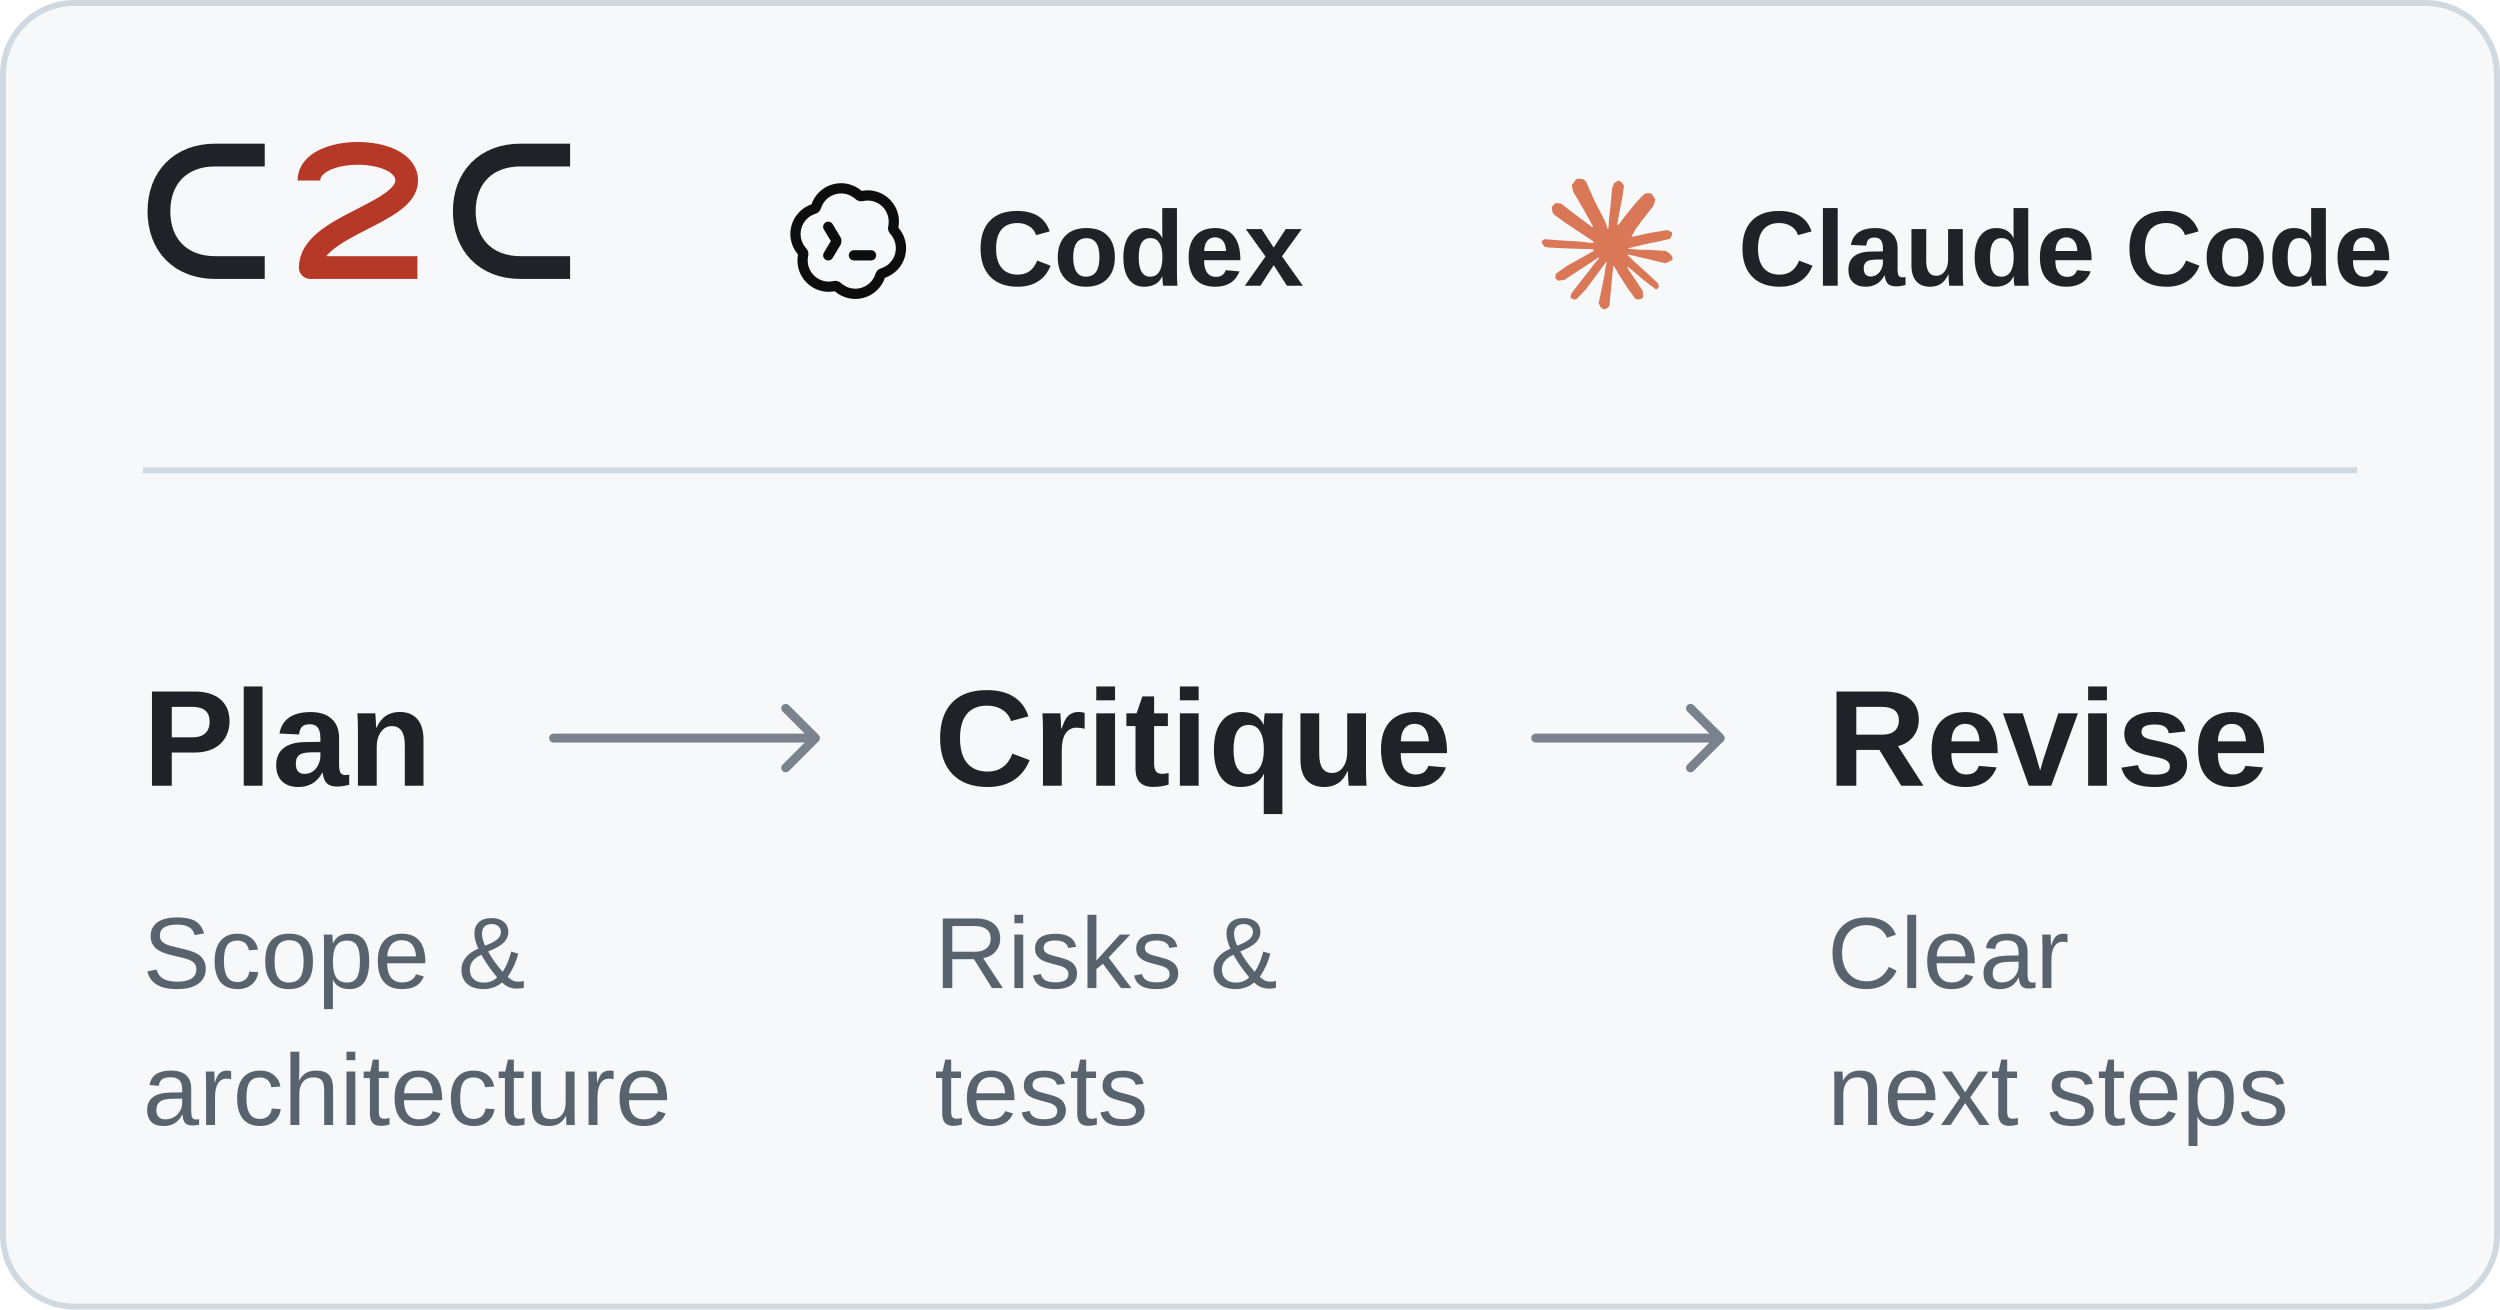
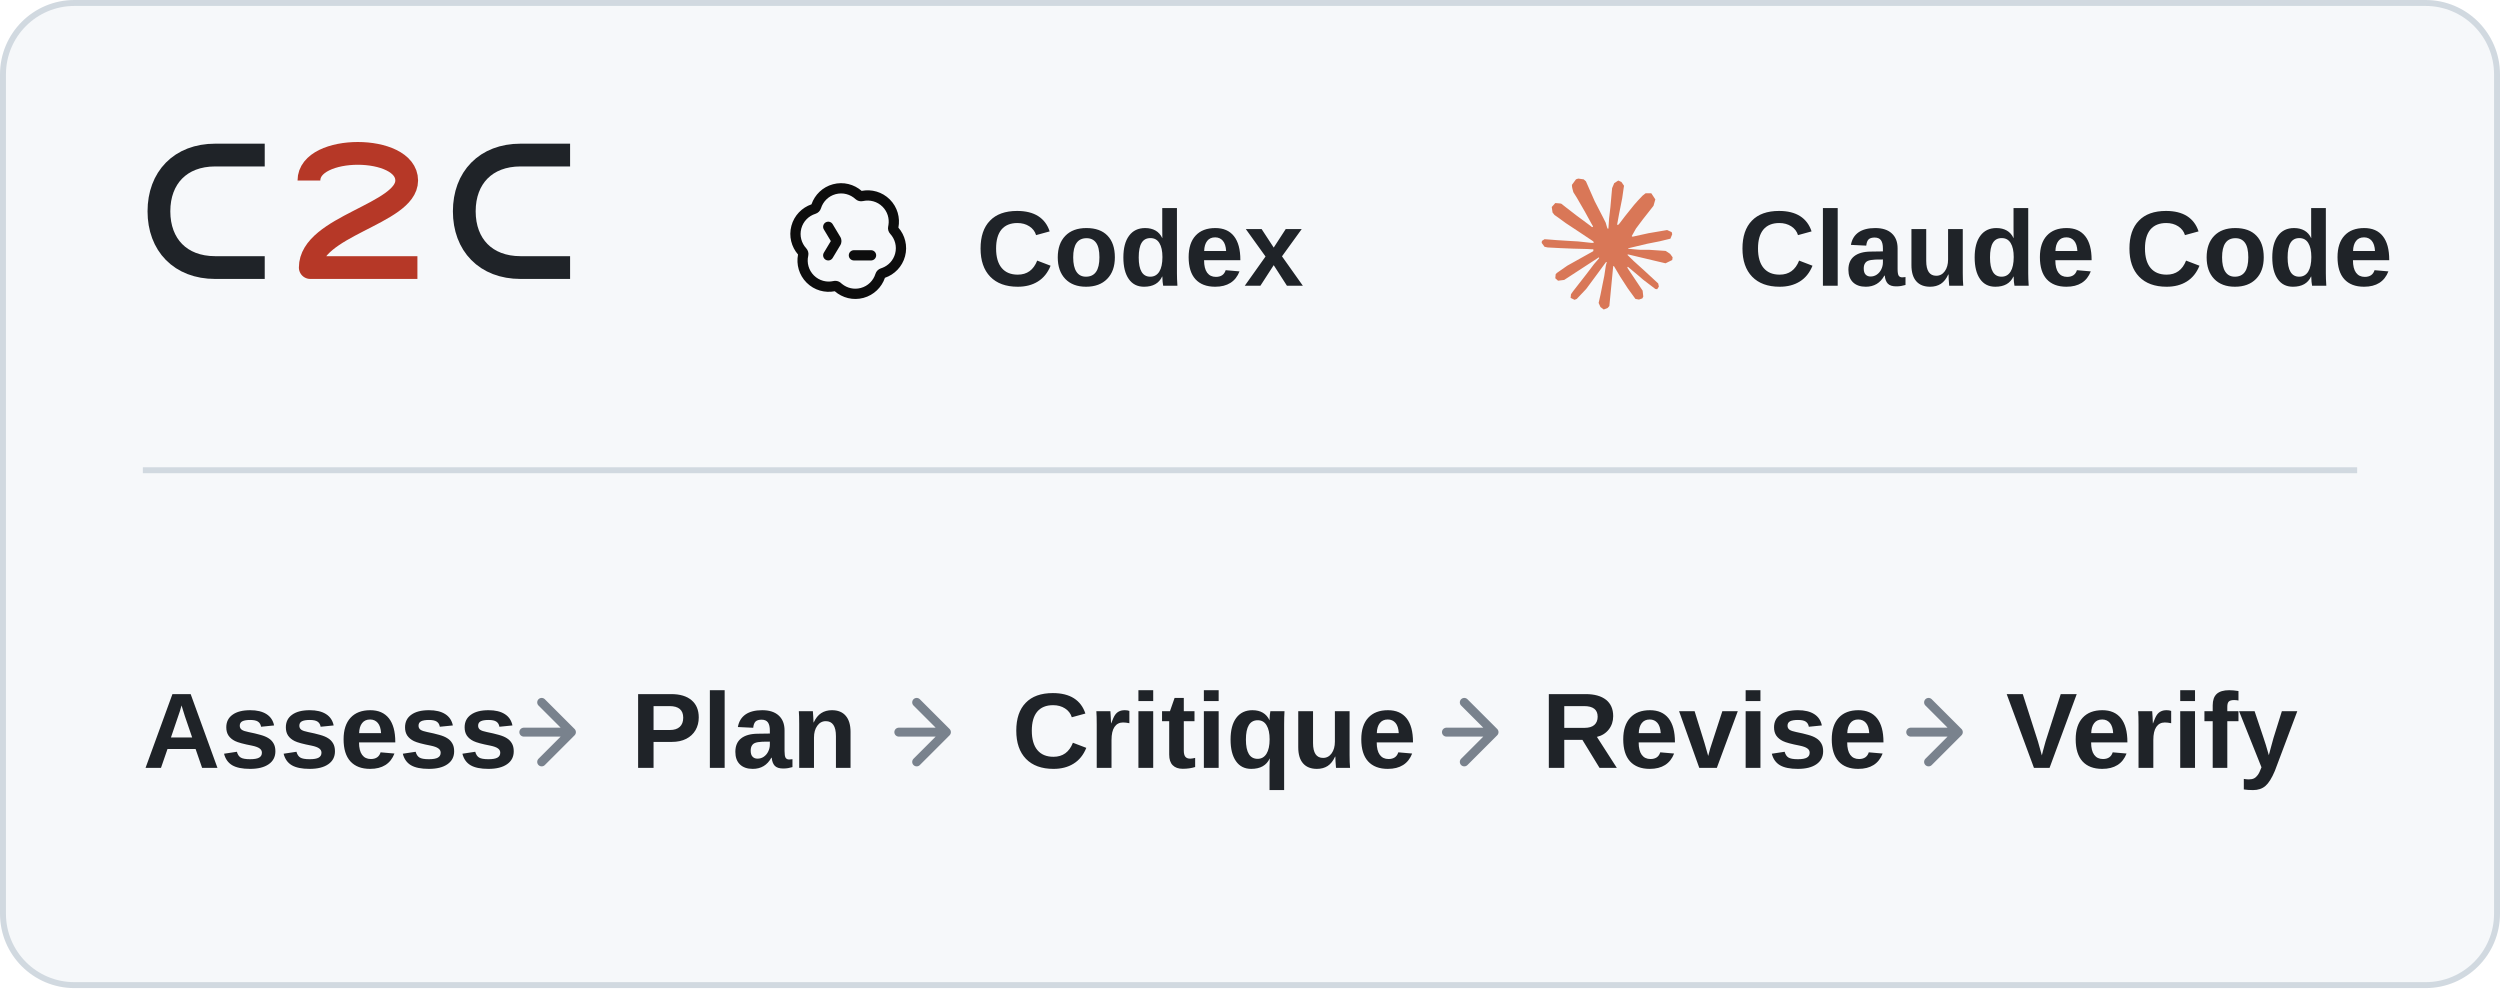
- <svg xmlns="http://www.w3.org/2000/svg" width="420" height="220" viewBox="0 0 420 220" role="img" aria-labelledby="title desc">
-   <rect x=".5" y=".5" width="419" height="219" rx="12" fill="#f6f8fa" stroke="#d1d9e0" />
+ <svg xmlns="http://www.w3.org/2000/svg" width="420" height="166" viewBox="0 0 420 166" role="img" aria-labelledby="title desc">
+   <rect x=".5" y=".5" width="419" height="165" rx="12" fill="#f6f8fa" stroke="#d1d9e0" />
  <g font-family="-apple-system, BlinkMacSystemFont, Segoe UI, Arial, sans-serif" fill="#1f2328">
    <g transform="translate(24 22) scale(0.225)" fill="none" stroke-width="17" stroke-linejoin="round">
      <path d="M91 18H54C28 18 12 35 12 60S28 102 54 102H91" stroke="#1f2328" />
      <path d="M124 37C124 10 197 10 197 37C197 62 125 71 125 102H205" stroke="#b63827" />
      <path d="M319 18H282C256 18 240 35 240 60S256 102 282 102H319" stroke="#1f2328" />
    </g>
    <svg x="131" y="29" width="23" height="23" viewBox="0 0 24 24">
      <path d="M16 13.599C16.497 13.6 16.901 14.003 16.901 14.5C16.901 14.996 16.497 15.4 16 15.4H13.001C12.504 15.4 12.1 14.997 12.1 14.5C12.1 14.003 12.504 13.599 13.001 13.599H16Z" fill="#0D0D0D" />
      <path d="M8.038 8.728C8.464 8.473 9.016 8.611 9.272 9.037L10.618 11.279C10.884 11.722 10.883 12.277 10.618 12.72L9.272 14.963C9.016 15.389 8.464 15.527 8.038 15.271C7.611 15.015 7.473 14.463 7.729 14.037L8.951 12L7.729 9.962C7.473 9.536 7.611 8.984 8.038 8.728Z" fill="#0D0D0D" />
      <path fill-rule="evenodd" clip-rule="evenodd" d="M9.332 2.038C11.164 1.547 13.027 2.047 14.356 3.202C16.086 2.865 17.951 3.364 19.294 4.707C20.636 6.049 21.133 7.913 20.796 9.642C21.953 10.972 22.453 12.835 21.962 14.668C21.471 16.503 20.105 17.866 18.439 18.439C17.866 20.105 16.503 21.47 14.669 21.962C12.836 22.453 10.973 21.952 9.643 20.796C7.914 21.132 6.05 20.635 4.708 19.293C3.366 17.951 2.867 16.087 3.203 14.357C2.047 13.027 1.548 11.164 2.039 9.331C2.53 7.498 3.894 6.133 5.56 5.559C6.134 3.893 7.498 2.529 9.332 2.038ZM13.262 4.635C12.361 3.801 11.067 3.436 9.797 3.776C8.527 4.116 7.589 5.08 7.225 6.253C7.081 6.716 6.718 7.079 6.254 7.223C5.081 7.587 4.118 8.526 3.778 9.796C3.438 11.067 3.801 12.361 4.635 13.262C4.965 13.618 5.098 14.115 4.991 14.588C4.719 15.786 5.051 17.089 5.981 18.019C6.911 18.949 8.213 19.28 9.412 19.008L9.589 18.979C9.947 18.943 10.306 19.04 10.598 19.25L10.738 19.364L10.912 19.514C11.802 20.241 13.013 20.541 14.204 20.222C15.473 19.882 16.411 18.919 16.775 17.746C16.919 17.282 17.283 16.919 17.747 16.775L17.963 16.7C19.038 16.292 19.905 15.394 20.224 14.203C20.564 12.933 20.199 11.639 19.365 10.737C19.035 10.381 18.902 9.884 19.009 9.411L19.053 9.185C19.237 8.051 18.892 6.852 18.02 5.98C17.09 5.05 15.787 4.718 14.588 4.99C14.115 5.097 13.619 4.965 13.262 4.635Z" fill="#0D0D0D" />
    </svg>
    <text x="164" y="48" font-size="18" font-weight="600">Codex</text>
    <svg x="259" y="30" width="22" height="22" viewBox="0 0 125 125">
      <path d="M54.375 118.75L56.125 111L58.125 101L59.75 93L61.25 83.125L62.125 79.875L62 79.625L61.375 79.75L53.875 90L42.5 105.375L33.5 114.875L31.375 115.75L27.625 113.875L28 110.375L30.125 107.375L42.5 91.5L50 81.625L54.875 76L54.75 75.25H54.5L21.5 96.75L15.625 97.5L13 95.125L13.375 91.25L14.625 90L24.5 83.125L49.125 69.375L49.5 68.125L49.125 67.5H47.875L43.75 67.25L29.75 66.875L17.625 66.375L5.75 65.75L2.75 65.125L0 61.375L0.25 59.5L2.75 57.875L6.375 58.125L14.25 58.75L26.125 59.5L34.75 60L47.5 61.375H49.5L49.75 60.5L49.125 60L48.625 59.5L36.25 51.25L23 42.5L16 37.375L12.25 34.75L10.375 32.375L9.625 27.125L13 23.375L17.625 23.75L18.75 24L23.375 27.625L33.25 35.25L46.25 44.875L48.125 46.375L49 45.875V45.5L48.125 44.125L41.125 31.375L33.625 18.375L30.25 13L29.375 9.75C29.042 8.625 28.875 7.375 28.875 6L32.75 0.75L34.875 0L40.125 0.75L42.25 2.625L45.5 10L50.625 21.625L58.75 37.375L61.125 42.125L62.375 46.375L62.875 47.75H63.75V47L64.375 38L65.625 27.125L66.875 13.125L67.25 9.125L69.25 4.375L73.125 1.875L76.125 3.25L78.625 6.875L78.25 9.125L76.875 18.75L73.875 33.875L72 44.125H73.125L74.375 42.75L79.5 36L88.125 25.25L91.875 21L96.375 16.25L99.25 14H104.625L108.5 19.875L106.75 26L101.25 33L96.625 38.875L90 47.75L86 54.875L86.375 55.375H87.25L102.125 52.125L110.25 50.75L119.75 49.125L124.125 51.125L124.625 53.125L122.875 57.375L112.625 59.875L100.625 62.25L82.75 66.5L82.5 66.625L82.75 67L90.75 67.75L94.25 68H102.75L118.5 69.125L122.625 71.875L125 75.125L124.625 77.75L118.25 80.875L109.75 78.875L89.75 74.125L83 72.5H82V73L87.75 78.625L98.125 88L111.25 100.125L111.875 103.125L110.25 105.625L108.5 105.375L97 96.625L92.5 92.75L82.5 84.375H81.875V85.25L84.125 88.625L96.375 107L97 112.625L96.125 114.375L92.875 115.5L89.5 114.875L82.25 104.875L74.875 93.5L68.875 83.375L68.25 83.875L64.625 121.625L63 123.5L59.25 125L56.125 122.625L54.375 118.75Z" fill="#D97757" />
    </svg>
    <text x="292" y="48" font-size="18" font-weight="600">Claude Code</text>
    <path d="M24 79H396" stroke="#d1d9e0" />
-     <g font-size="23" font-weight="600">
-       <text x="24" y="132">Plan</text>
-       <text x="157" y="132">Critique</text>
-       <text x="307" y="132">Revise</text>
+     <g font-size="18" font-weight="600">
+       <text x="24" y="129">Assess</text>
+       <text x="106" y="129">Plan</text>
+       <text x="170" y="129">Critique</text>
+       <text x="259" y="129">Revise</text>
+       <text x="337" y="129">Verify</text>
    </g>
-     <path d="M93 124H137m-5-5 5 5-5 5" fill="none" stroke="#79828d" stroke-width="1.5" stroke-linecap="round" stroke-linejoin="round" />
-     <path d="M258 124H289m-5-5 5 5-5 5" fill="none" stroke="#79828d" stroke-width="1.5" stroke-linecap="round" stroke-linejoin="round" />
-     <g font-size="17" fill="#59636e">
-       <text x="24" y="166">Scope &amp;</text>
-       <text x="24" y="189">architecture</text>
-       <text x="157" y="166">Risks &amp;</text>
-       <text x="157" y="189">tests</text>
-       <text x="307" y="166">Clear</text>
-       <text x="307" y="189">next steps</text>
-     </g>
+     <path d="M88 123H96m-5-5 5 5-5 5" fill="none" stroke="#79828d" stroke-width="1.5" stroke-linecap="round" stroke-linejoin="round" />
+     <path d="M151 123H159m-5-5 5 5-5 5" fill="none" stroke="#79828d" stroke-width="1.5" stroke-linecap="round" stroke-linejoin="round" />
+     <path d="M243 123H251m-5-5 5 5-5 5" fill="none" stroke="#79828d" stroke-width="1.5" stroke-linecap="round" stroke-linejoin="round" />
+     <path d="M321 123H329m-5-5 5 5-5 5" fill="none" stroke="#79828d" stroke-width="1.5" stroke-linecap="round" stroke-linejoin="round" />
  </g>
</svg>
